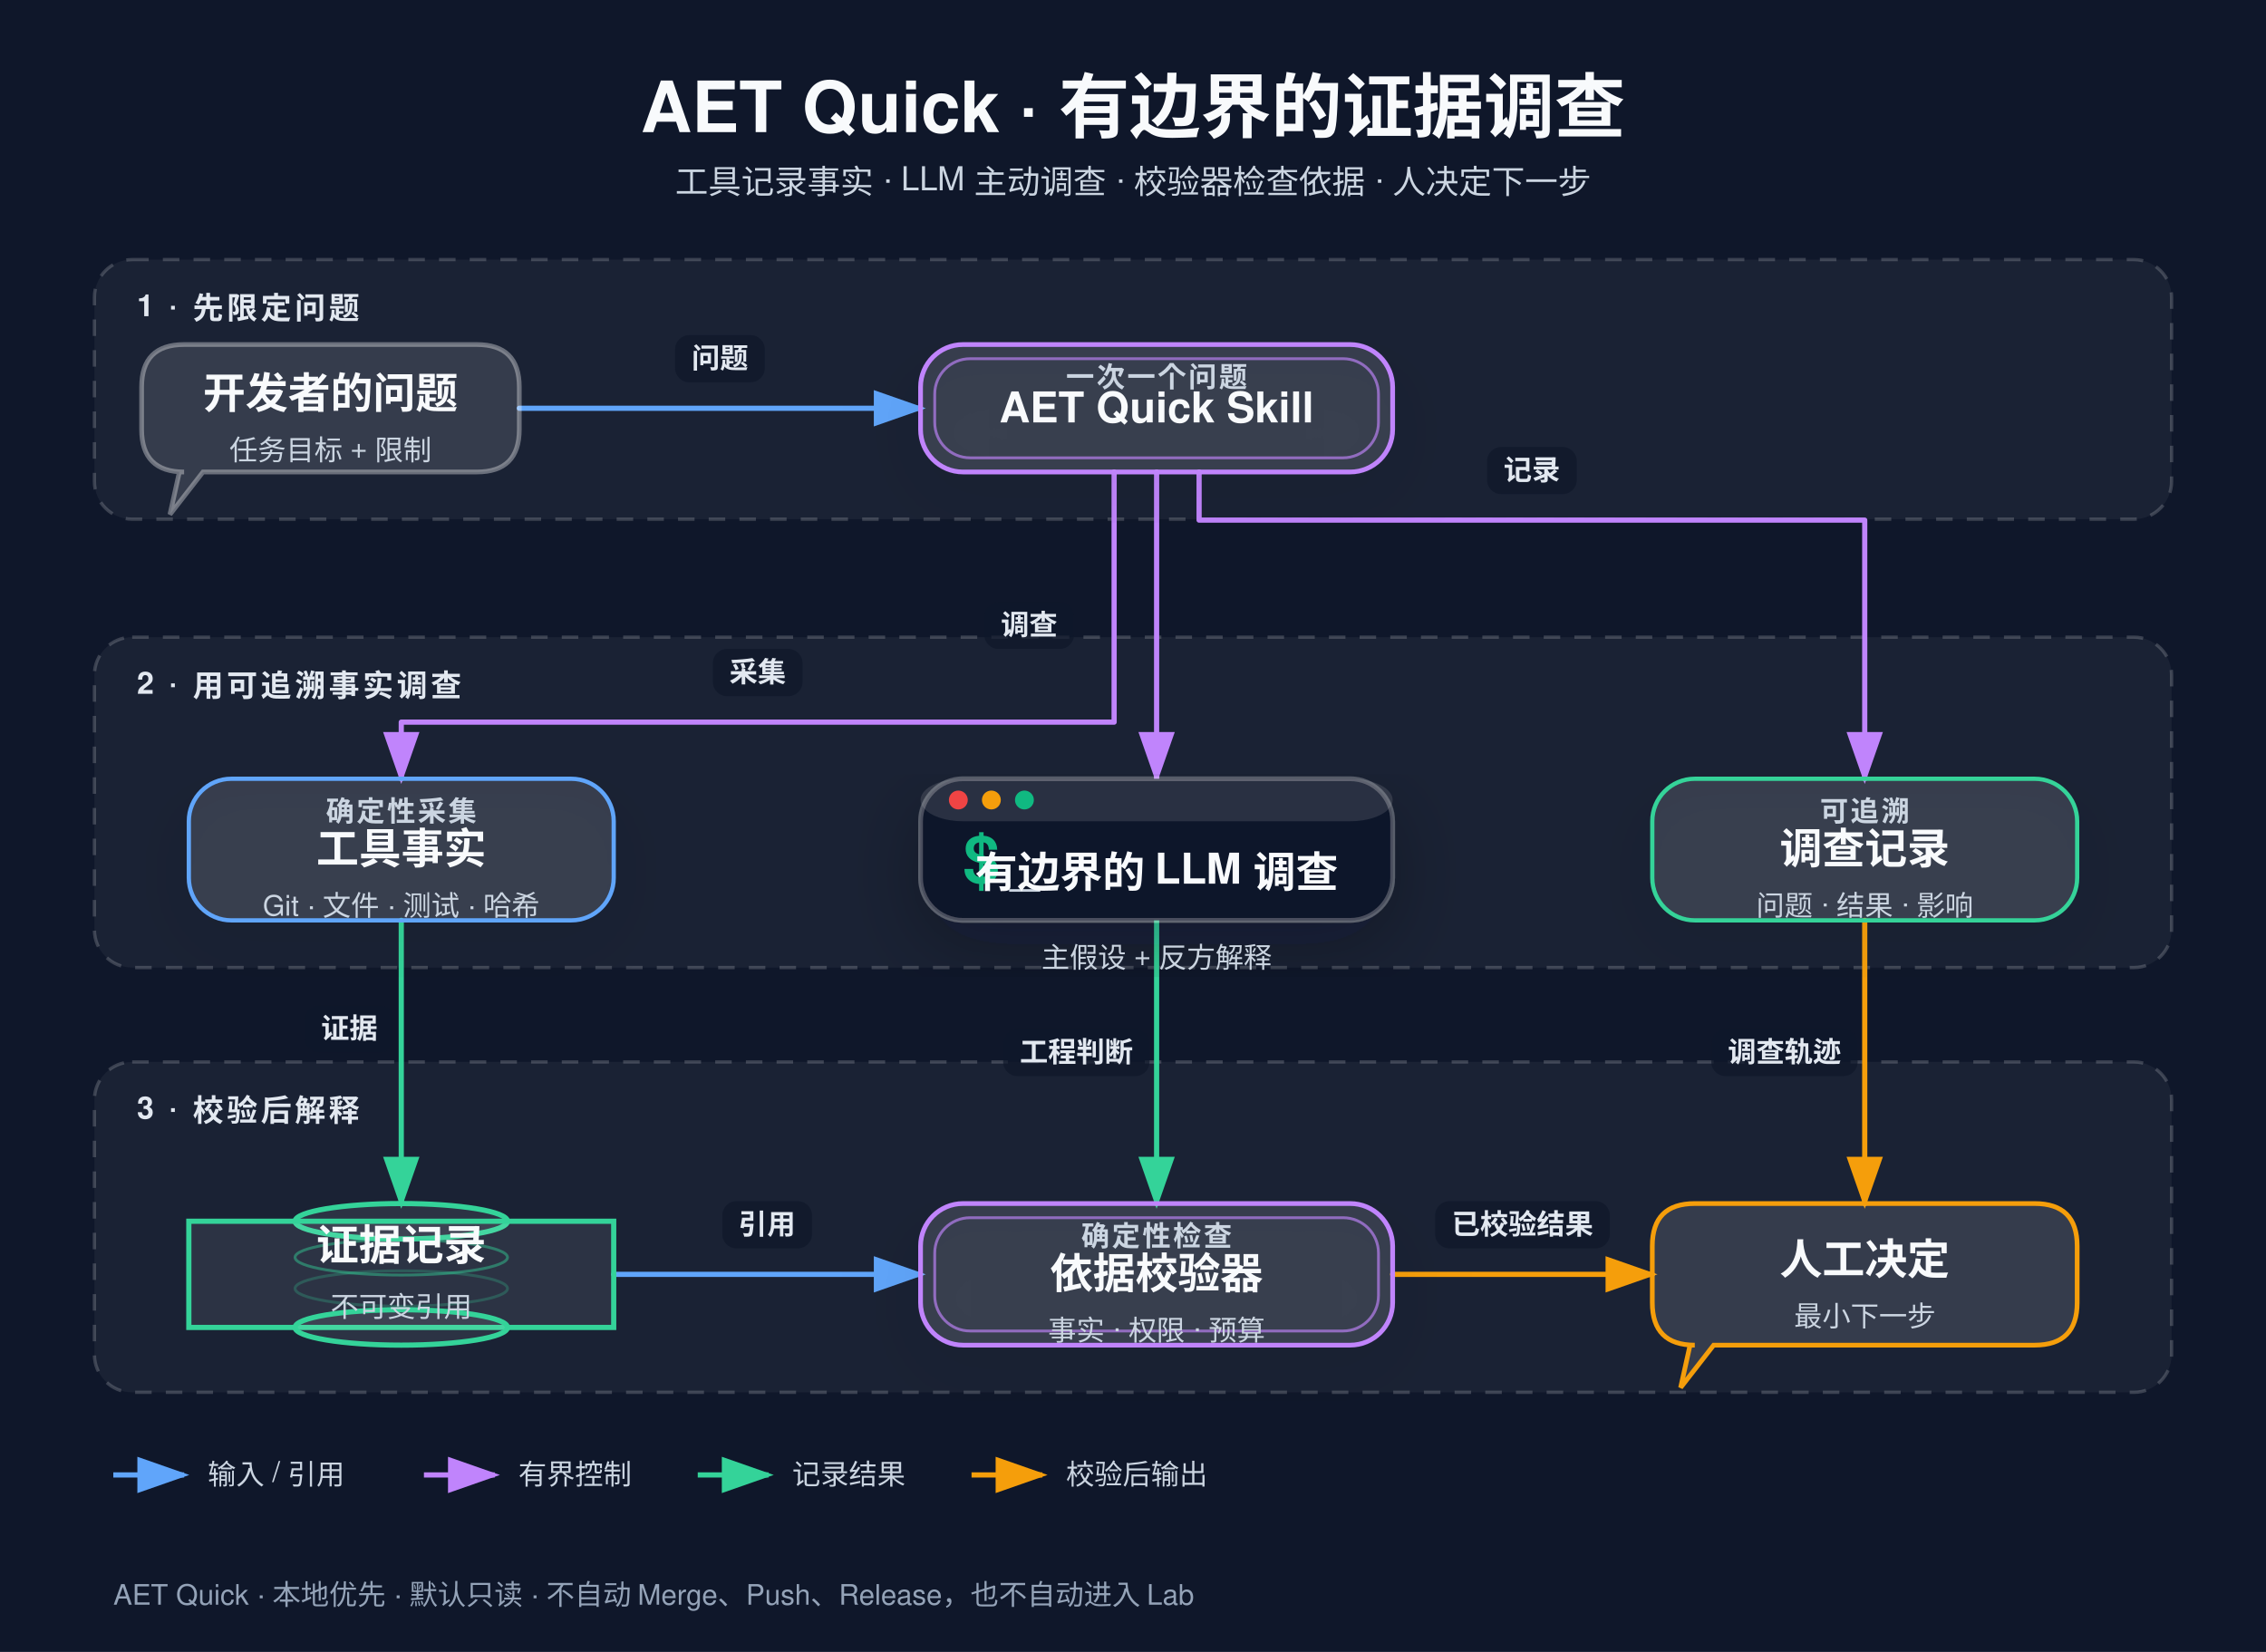
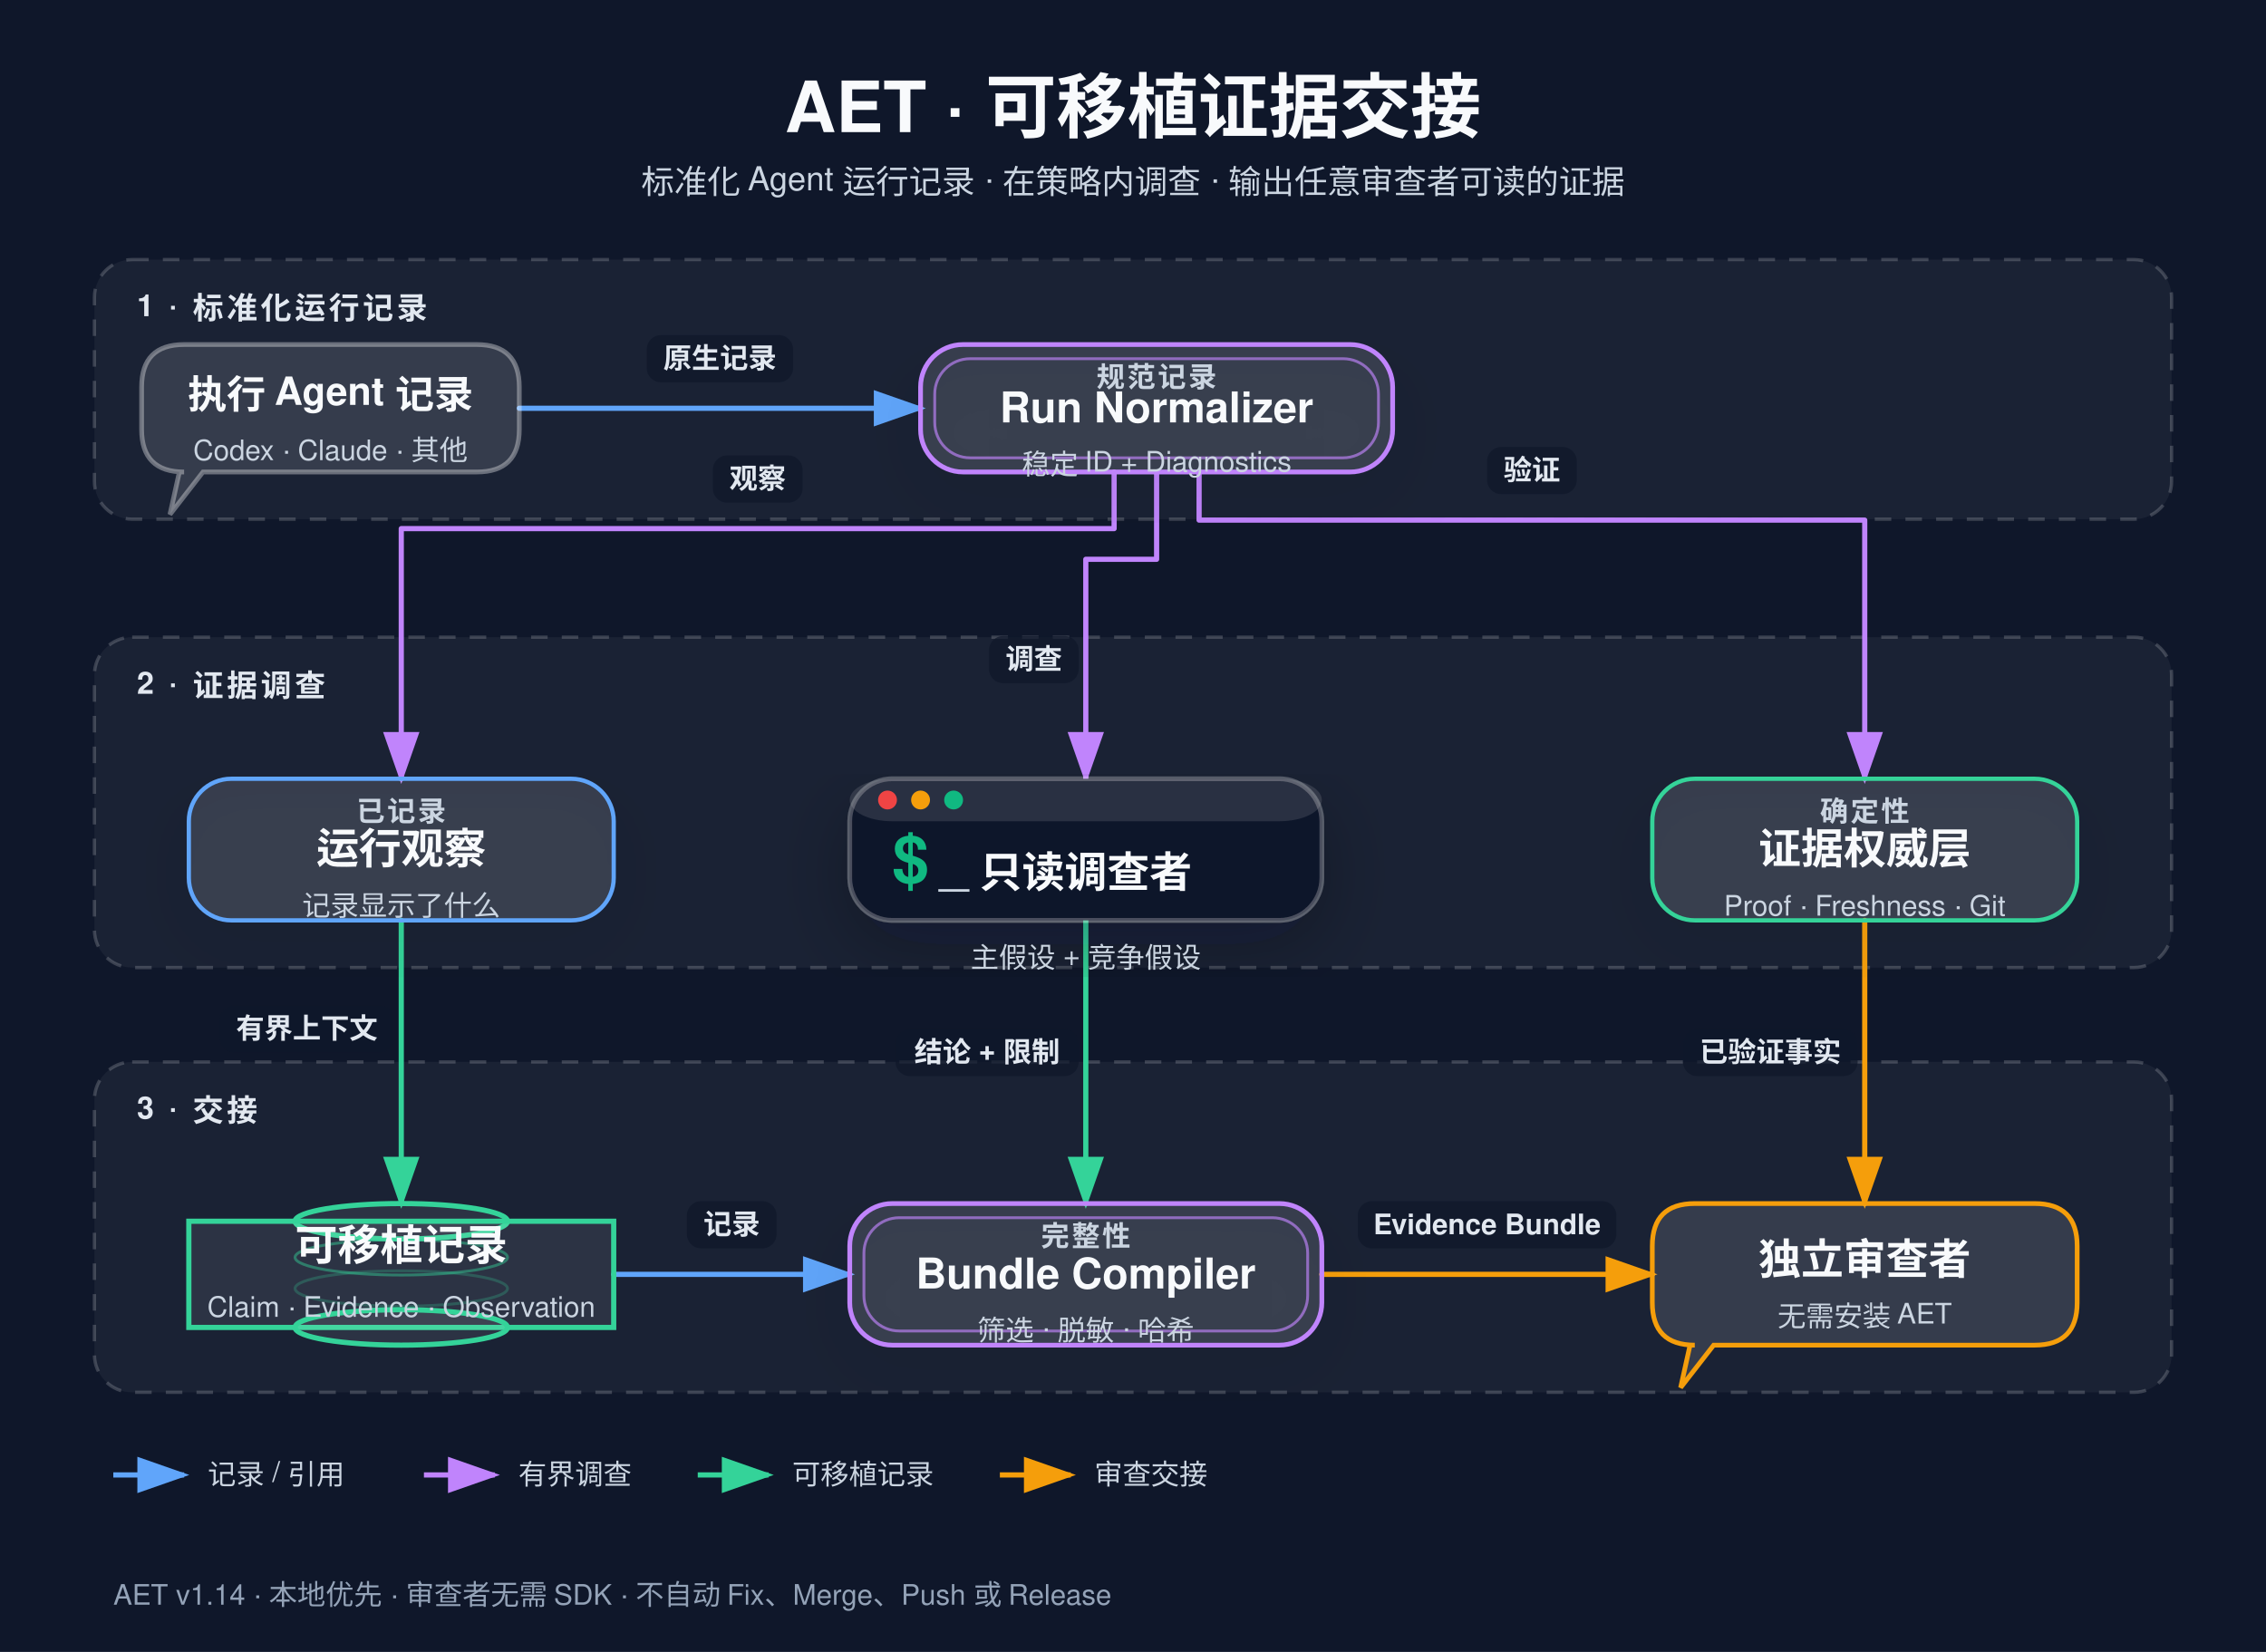
<svg xmlns="http://www.w3.org/2000/svg" viewBox="0 0 960 700" width="960" height="700" data-generator="fireworks-tech-graph" data-schema-version="1" data-text-metrics="heuristic-v1" data-style-id="5" data-visual-theme="Glassmorphism" data-diagram-type="agent" data-motion-scene="agent-orchestration" data-semantic-profile="generic" data-semantic-valid="true" data-quality-profile="showcase" data-max-bends-per-edge="2" data-max-total-bends="8" data-max-route-stretch="1.35" data-max-bridged-crossings="0" data-min-node-gap="40.0" data-min-container-gutter="20.0" data-min-label-clearance="4.0" data-min-segment-length="16.0">
  <defs>
    <marker id="arrowA" markerWidth="10" markerHeight="7" refX="9" refY="3.5" orient="auto">
      <polygon points="0 0, 10 3.5, 0 7" fill="#c084fc" />
    </marker>
    <marker id="arrowB" markerWidth="10" markerHeight="7" refX="9" refY="3.5" orient="auto">
      <polygon points="0 0, 10 3.5, 0 7" fill="#34d399" />
    </marker>
    <marker id="arrowC" markerWidth="10" markerHeight="7" refX="9" refY="3.5" orient="auto">
      <polygon points="0 0, 10 3.5, 0 7" fill="#60a5fa" />
    </marker>
    <marker id="arrowE" markerWidth="10" markerHeight="7" refX="9" refY="3.5" orient="auto">
      <polygon points="0 0, 10 3.5, 0 7" fill="#fb923c" />
    </marker>
    <marker id="arrowF" markerWidth="10" markerHeight="7" refX="9" refY="3.5" orient="auto">
      <polygon points="0 0, 10 3.5, 0 7" fill="#f472b6" />
    </marker>
    <marker id="arrowG" markerWidth="10" markerHeight="7" refX="9" refY="3.5" orient="auto">
      <polygon points="0 0, 10 3.5, 0 7" fill="#f59e0b" />
    </marker>
    <marker id="arrowH" markerWidth="10" markerHeight="7" refX="9" refY="3.5" orient="auto">
      <polygon points="0 0, 10 3.5, 0 7" fill="#cbd5e1" />
    </marker>
    <filter id="shadowSoft" x="-20%" y="-20%" width="140%" height="160%">
      <feDropShadow dx="0" dy="3" stdDeviation="6" flood-color="#0f172a" flood-opacity="0.12" />
    </filter>
    <filter id="shadowGlass" x="-20%" y="-20%" width="140%" height="160%">
      <feDropShadow dx="0" dy="10" stdDeviation="16" flood-color="#020617" flood-opacity="0.28" />
    </filter>
    <style>
    text { font-family: 'Helvetica Neue', Helvetica, Arial, 'PingFang SC', 'Microsoft YaHei', 'Microsoft JhengHei', 'SimHei', sans-serif; }
    .title { font-size: 30px; font-weight: 700; fill: #f8fafc; }
    .subtitle { font-size: 14px; font-weight: 500; fill: #cbd5e1; }
    .section { font-size: 13px; font-weight: 700; fill: #e2e8f0; letter-spacing: 1.4px; }
    .section-sub { font-size: 12px; font-weight: 500; fill: #94a3b8; }
    .node-title { font-weight: 700; fill: #f8fafc; }
    .node-sub { font-size: 12px; font-weight: 500; fill: #cbd5e1; }
    .node-type { font-size: 12px; font-weight: 700; fill: #cbd5e1; letter-spacing: 0.08em; }
    .arrow-label { font-size: 12px; font-weight: 600; fill: #e2e8f0; }
    .legend { font-size: 12px; font-weight: 500; fill: #cbd5e1; }
    .footnote { font-size: 12px; font-weight: 500; fill: #94a3b8; }
    .metric-label { font-size: 8.5px; font-weight: 700; fill: #94a3b8; text-transform: uppercase; }
    .metric-value { font-size: 9.5px; font-weight: 700; fill: #f8fafc; }
    </style>
  </defs>
  <rect data-graph-role="background" width="960.0" height="700.0" fill="#0f172a" />
-   <text x="480.0" y="56" text-anchor="middle" class="title">AET Quick · 有边界的证据调查</text>
-   <text x="480.0" y="82" text-anchor="middle" class="subtitle">工具记录事实 · LLM 主动调查 · 校验器检查依据 · 人决定下一步</text>
+   <text x="480.0" y="56" text-anchor="middle" class="title">AET · 可移植证据交接</text>
+   <text x="480.0" y="82" text-anchor="middle" class="subtitle">标准化 Agent 运行记录 · 在策略内调查 · 输出任意审查者可读的证据</text>
  <g id="question" data-graph-role="container" data-container-id="question" data-semantic-role="boundary" data-graph-bounds="40,110,920,220">
    <rect data-graph-role="container" x="40.0" y="110.0" width="880.0" height="110.0" rx="16.0" fill="rgba(255,255,255,0.05)" stroke="rgba(255,255,255,0.18)" stroke-width="1.4" stroke-dasharray="7 6" />
-     <text x="58.0" y="134.0" class="section">1 · 先限定问题</text>
-     <rect id="question-header" data-graph-role="reserved" data-reserved-kind="container-header" x="48" y="116" width="119.44" height="30" fill="none" stroke="none" />
+     <text x="58.0" y="134.0" class="section">1 · 标准化运行记录</text>
+     <rect id="question-header" data-graph-role="reserved" data-reserved-kind="container-header" x="48" y="116" width="145.44" height="30" fill="none" stroke="none" />
  </g>
  <g id="investigate" data-graph-role="container" data-container-id="investigate" data-semantic-role="boundary" data-graph-bounds="40,270,920,410">
    <rect data-graph-role="container" x="40.0" y="270.0" width="880.0" height="140.0" rx="16.0" fill="rgba(255,255,255,0.05)" stroke="rgba(255,255,255,0.18)" stroke-width="1.4" stroke-dasharray="7 6" />
-     <text x="58.0" y="294.0" class="section">2 · 用可追溯事实调查</text>
-     <rect id="investigate-header" data-graph-role="reserved" data-reserved-kind="container-header" x="48" y="276" width="158.44" height="30" fill="none" stroke="none" />
+     <text x="58.0" y="294.0" class="section">2 · 证据调查</text>
+     <rect id="investigate-header" data-graph-role="reserved" data-reserved-kind="container-header" x="48" y="276" width="106.44" height="30" fill="none" stroke="none" />
  </g>
  <g id="decide" data-graph-role="container" data-container-id="decide" data-semantic-role="boundary" data-graph-bounds="40,450,920,590">
    <rect data-graph-role="container" x="40.0" y="450.0" width="880.0" height="140.0" rx="16.0" fill="rgba(255,255,255,0.05)" stroke="rgba(255,255,255,0.18)" stroke-width="1.4" stroke-dasharray="7 6" />
-     <text x="58.0" y="474.0" class="section">3 · 校验后解释</text>
-     <rect id="decide-header" data-graph-role="reserved" data-reserved-kind="container-header" x="48" y="456" width="119.44" height="30" fill="none" stroke="none" />
+     <text x="58.0" y="474.0" class="section">3 · 交接</text>
+     <rect id="decide-header" data-graph-role="reserved" data-reserved-kind="container-header" x="48" y="456" width="80.44" height="30" fill="none" stroke="none" />
  </g>
  <path id="brief" data-graph-role="edge" data-edge-id="brief" data-source="request" data-target="coordinator" data-edge-kind="flow" data-topic-id="" data-flow="read" data-motion-role="ingress" data-motion-stage="1" data-motion-order="0" data-protocol="" data-via="" data-critical-path-id="" data-critical-hop="" data-critical-hops="" data-critical="false" data-bends="0" data-route-stretch="1.0" data-bridges="" d="M 220,173 L 390,173" fill="none" stroke="#60a5fa" stroke-width="2.2" stroke-linecap="round" stroke-linejoin="round" marker-end="url(#arrowC)" />
-   <path id="a-delegate-research" data-graph-role="edge" data-edge-id="a-delegate-research" data-source="coordinator" data-target="research" data-edge-kind="flow" data-topic-id="" data-flow="control" data-motion-role="delegate" data-motion-stage="2" data-motion-order="0" data-protocol="" data-via="" data-critical-path-id="" data-critical-hop="" data-critical-hops="" data-critical="false" data-bends="2" data-route-stretch="1.0" data-bridges="" d="M 472,200 L 472,306 L 170,306 L 170,330" fill="none" stroke="#c084fc" stroke-width="2.2" stroke-linecap="round" stroke-linejoin="round" marker-end="url(#arrowA)" />
-   <path id="b-delegate-coding" data-graph-role="edge" data-edge-id="b-delegate-coding" data-source="coordinator" data-target="coding" data-edge-kind="flow" data-topic-id="" data-flow="control" data-motion-role="delegate" data-motion-stage="2" data-motion-order="1" data-protocol="" data-via="" data-critical-path-id="" data-critical-hop="" data-critical-hops="" data-critical="false" data-bends="0" data-route-stretch="1.0" data-bridges="" d="M 490,200 L 490,330" fill="none" stroke="#c084fc" stroke-width="2.2" stroke-linecap="round" stroke-linejoin="round" marker-end="url(#arrowA)" />
+   <path id="a-delegate-research" data-graph-role="edge" data-edge-id="a-delegate-research" data-source="coordinator" data-target="research" data-edge-kind="flow" data-topic-id="" data-flow="control" data-motion-role="delegate" data-motion-stage="2" data-motion-order="0" data-protocol="" data-via="" data-critical-path-id="" data-critical-hop="" data-critical-hops="" data-critical="false" data-bends="2" data-route-stretch="1.0" data-bridges="" d="M 472,200 L 472,224 L 170,224 L 170,330" fill="none" stroke="#c084fc" stroke-width="2.2" stroke-linecap="round" stroke-linejoin="round" marker-end="url(#arrowA)" />
+   <path id="b-delegate-coding" data-graph-role="edge" data-edge-id="b-delegate-coding" data-source="coordinator" data-target="coding" data-edge-kind="flow" data-topic-id="" data-flow="control" data-motion-role="delegate" data-motion-stage="2" data-motion-order="1" data-protocol="" data-via="" data-critical-path-id="" data-critical-hop="" data-critical-hops="" data-critical="false" data-bends="2" data-route-stretch="1.0" data-bridges="" d="M 490,200 L 490,237 L 460,237 L 460,330" fill="none" stroke="#c084fc" stroke-width="2.2" stroke-linecap="round" stroke-linejoin="round" marker-end="url(#arrowA)" />
  <path id="c-delegate-review" data-graph-role="edge" data-edge-id="c-delegate-review" data-source="coordinator" data-target="review" data-edge-kind="flow" data-topic-id="" data-flow="control" data-motion-role="delegate" data-motion-stage="2" data-motion-order="2" data-protocol="" data-via="" data-critical-path-id="" data-critical-hop="" data-critical-hops="" data-critical="false" data-bends="2" data-route-stretch="1.0" data-bridges="" d="M 508,200 L 508,220.4 L 790,220.4 L 790,330" fill="none" stroke="#c084fc" stroke-width="2.2" stroke-linecap="round" stroke-linejoin="round" marker-end="url(#arrowA)" />
  <path id="research-write" data-graph-role="edge" data-edge-id="research-write" data-source="research" data-target="memory" data-edge-kind="flow" data-topic-id="" data-flow="write" data-motion-role="evidence" data-motion-stage="3" data-motion-order="0" data-protocol="" data-via="" data-critical-path-id="" data-critical-hop="" data-critical-hops="" data-critical="false" data-bends="0" data-route-stretch="1.0" data-bridges="" d="M 170,390 L 170,510" fill="none" stroke="#34d399" stroke-width="2.2" stroke-linecap="round" stroke-linejoin="round" marker-end="url(#arrowB)" />
-   <path id="memory-merge" data-graph-role="edge" data-edge-id="memory-merge" data-source="memory" data-target="synthesis" data-edge-kind="flow" data-topic-id="" data-flow="read" data-motion-role="context" data-motion-stage="4" data-motion-order="0" data-protocol="" data-via="" data-critical-path-id="" data-critical-hop="" data-critical-hops="" data-critical="false" data-bends="0" data-route-stretch="1.0" data-bridges="" d="M 260,540 L 390,540" fill="none" stroke="#60a5fa" stroke-width="2.2" stroke-linecap="round" stroke-linejoin="round" marker-end="url(#arrowC)" />
-   <path id="coding-merge" data-graph-role="edge" data-edge-id="coding-merge" data-source="coding" data-target="synthesis" data-edge-kind="flow" data-topic-id="" data-flow="write" data-motion-role="artifact" data-motion-stage="3" data-motion-order="1" data-protocol="" data-via="" data-critical-path-id="" data-critical-hop="" data-critical-hops="" data-critical="false" data-bends="0" data-route-stretch="1.0" data-bridges="" d="M 490,390 L 490,510" fill="none" stroke="#34d399" stroke-width="2.2" stroke-linecap="round" stroke-linejoin="round" marker-end="url(#arrowB)" />
+   <path id="memory-merge" data-graph-role="edge" data-edge-id="memory-merge" data-source="memory" data-target="synthesis" data-edge-kind="flow" data-topic-id="" data-flow="read" data-motion-role="context" data-motion-stage="4" data-motion-order="0" data-protocol="" data-via="" data-critical-path-id="" data-critical-hop="" data-critical-hops="" data-critical="false" data-bends="0" data-route-stretch="1.0" data-bridges="" d="M 260,540 L 360,540" fill="none" stroke="#60a5fa" stroke-width="2.2" stroke-linecap="round" stroke-linejoin="round" marker-end="url(#arrowC)" />
+   <path id="coding-merge" data-graph-role="edge" data-edge-id="coding-merge" data-source="coding" data-target="synthesis" data-edge-kind="flow" data-topic-id="" data-flow="write" data-motion-role="artifact" data-motion-stage="3" data-motion-order="1" data-protocol="" data-via="" data-critical-path-id="" data-critical-hop="" data-critical-hops="" data-critical="false" data-bends="0" data-route-stretch="1.0" data-bridges="" d="M 460,390 L 460,510" fill="none" stroke="#34d399" stroke-width="2.2" stroke-linecap="round" stroke-linejoin="round" marker-end="url(#arrowB)" />
  <path id="review-output" data-graph-role="edge" data-edge-id="review-output" data-source="review" data-target="response" data-edge-kind="flow" data-topic-id="" data-flow="feedback" data-motion-role="approval" data-motion-stage="5" data-motion-order="1" data-protocol="" data-via="" data-critical-path-id="" data-critical-hop="" data-critical-hops="" data-critical="false" data-bends="0" data-route-stretch="1.0" data-bridges="" d="M 790,390 L 790,510" fill="none" stroke="#f59e0b" stroke-width="2.2" stroke-linecap="round" stroke-linejoin="round" marker-end="url(#arrowG)" />
-   <path id="deliver" data-graph-role="edge" data-edge-id="deliver" data-source="synthesis" data-target="response" data-edge-kind="flow" data-topic-id="" data-flow="feedback" data-motion-role="deliver" data-motion-stage="5" data-motion-order="0" data-protocol="" data-via="" data-critical-path-id="" data-critical-hop="" data-critical-hops="" data-critical="false" data-bends="0" data-route-stretch="1.0" data-bridges="" d="M 590,540 L 700,540" fill="none" stroke="#f59e0b" stroke-width="2.2" stroke-linecap="round" stroke-linejoin="round" marker-end="url(#arrowG)" />
+   <path id="deliver" data-graph-role="edge" data-edge-id="deliver" data-source="synthesis" data-target="response" data-edge-kind="flow" data-topic-id="" data-flow="feedback" data-motion-role="deliver" data-motion-stage="5" data-motion-order="0" data-protocol="" data-via="" data-critical-path-id="" data-critical-hop="" data-critical-hops="" data-critical="false" data-bends="0" data-route-stretch="1.0" data-bridges="" d="M 560,540 L 700,540" fill="none" stroke="#f59e0b" stroke-width="2.2" stroke-linecap="round" stroke-linejoin="round" marker-end="url(#arrowG)" />
  <g id="node-request" data-graph-role="node" data-node-id="request" data-semantic-role="speech" data-motion-role="" data-motion-stage="" data-motion-order="" data-parent="" data-deployment-id="" data-topic-id="" data-span-id="" data-station-order="" data-status="" data-start-ms="" data-duration-ms="" data-parent-span="" data-graph-bounds="60,146,220,200">
    <path d="M 78.0 146.0 L 202.0 146.0 Q 220.0 146.0 220.0 164.0 L 220.0 182.0 Q 220.0 200.0 202.0 200.0 L 86.0 200.0 L 72.0 218.0 L 76.0 200.0 L 78.0 200.0 Q 60.0 200.0 60.0 182.0 L 60.0 164.0 Q 60.0 146.0 78.0 146.0 Z" fill="rgba(255,255,255,0.12)" stroke="rgba(255,255,255,0.35)" stroke-width="2.0" />
-     <text x="140.0" y="173.0" text-anchor="middle" class="node-title" font-size="18.0">开发者的问题</text>
-     <text x="140.0" y="195.0" text-anchor="middle" class="node-sub">任务目标 + 限制</text>
+     <text x="140.0" y="173.0" text-anchor="middle" class="node-title" font-size="16.52">执行 Agent 记录</text>
+     <text x="140.0" y="195.0" text-anchor="middle" class="node-sub">Codex · Claude · 其他</text>
  </g>
  <g id="node-coordinator" data-graph-role="node" data-node-id="coordinator" data-semantic-role="double_rect" data-motion-role="" data-motion-stage="" data-motion-order="" data-parent="" data-deployment-id="" data-topic-id="" data-span-id="" data-station-order="" data-status="" data-start-ms="" data-duration-ms="" data-parent-span="" data-graph-bounds="390,146,590,200">
    <rect x="390.0" y="146.0" width="200.0" height="54.0" rx="18.0" fill="rgba(255,255,255,0.12)" stroke="#c084fc" stroke-width="2.0" filter="url(#shadowGlass)" />
    <rect x="396.0" y="152.0" width="188.0" height="42.0" rx="15.0" fill="none" stroke="#c084fc" stroke-width="1.2" opacity="0.65" />
-     <text x="490.0" y="164.0" text-anchor="middle" class="node-type">一次一个问题</text>
-     <text x="490.0" y="179.0" text-anchor="middle" class="node-title" font-size="18.0">AET Quick Skill</text>
+     <text x="490.0" y="164.0" text-anchor="middle" class="node-type">规范记录</text>
+     <text x="490.0" y="179.0" text-anchor="middle" class="node-title" font-size="18.0">Run Normalizer</text>
+     <text x="490.0" y="201.0" text-anchor="middle" class="node-sub">稳定 ID + Diagnostics</text>
  </g>
  <g id="node-research" data-graph-role="node" data-node-id="research" data-semantic-role="rect" data-motion-role="" data-motion-stage="" data-motion-order="" data-parent="" data-deployment-id="" data-topic-id="" data-span-id="" data-station-order="" data-status="" data-start-ms="" data-duration-ms="" data-parent-span="" data-graph-bounds="80,330,260,390">
    <rect x="80.0" y="330.0" width="180.0" height="60.0" rx="18.0" fill="rgba(255,255,255,0.12)" stroke="#60a5fa" stroke-width="1.8" filter="url(#shadowGlass)" />
-     <text x="170.0" y="348.0" text-anchor="middle" class="node-type">确定性采集</text>
-     <text x="170.0" y="366.0" text-anchor="middle" class="node-title" font-size="18.0">工具事实</text>
-     <text x="170.0" y="388.0" text-anchor="middle" class="node-sub">Git · 文件 · 测试 · 哈希</text>
+     <text x="170.0" y="348.0" text-anchor="middle" class="node-type">已记录</text>
+     <text x="170.0" y="366.0" text-anchor="middle" class="node-title" font-size="18.0">运行观察</text>
+     <text x="170.0" y="388.0" text-anchor="middle" class="node-sub">记录显示了什么</text>
  </g>
-   <g id="node-coding" data-graph-role="node" data-node-id="coding" data-semantic-role="terminal" data-motion-role="" data-motion-stage="" data-motion-order="" data-parent="" data-deployment-id="" data-topic-id="" data-span-id="" data-station-order="" data-status="" data-start-ms="" data-duration-ms="" data-parent-span="" data-graph-bounds="390,330,590,390">
-     <rect x="390.0" y="330.0" width="200.0" height="60.0" rx="18.0" fill="#0f172a" stroke="rgba(255,255,255,0.24)" stroke-width="2.0" filter="url(#shadowGlass)" />
-     <rect x="390.0" y="330.0" width="200.0" height="18" rx="18.0" fill="rgba(255,255,255,0.12)" opacity="0.95" />
-     <circle cx="406.0" cy="339.0" r="4" fill="#ef4444" />
-     <circle cx="420.0" cy="339.0" r="4" fill="#f59e0b" />
-     <circle cx="434.0" cy="339.0" r="4" fill="#10b981" />
-     <text x="408.0" y="374.0" font-size="28" font-weight="700" fill="#10b981">$</text>
-     <text x="428.0" y="374.0" font-size="22" font-weight="500" fill="#cbd5e1">_</text>
-     <text x="490.0" y="376.0" text-anchor="middle" class="node-title" font-size="18.0">有边界的 LLM 调查</text>
-     <text x="490.0" y="410.0" text-anchor="middle" class="node-sub">主假设 + 反方解释</text>
+   <g id="node-coding" data-graph-role="node" data-node-id="coding" data-semantic-role="terminal" data-motion-role="" data-motion-stage="" data-motion-order="" data-parent="" data-deployment-id="" data-topic-id="" data-span-id="" data-station-order="" data-status="" data-start-ms="" data-duration-ms="" data-parent-span="" data-graph-bounds="360,330,560,390">
+     <rect x="360.0" y="330.0" width="200.0" height="60.0" rx="18.0" fill="#0f172a" stroke="rgba(255,255,255,0.24)" stroke-width="2.0" filter="url(#shadowGlass)" />
+     <rect x="360.0" y="330.0" width="200.0" height="18" rx="18.0" fill="rgba(255,255,255,0.12)" opacity="0.95" />
+     <circle cx="376.0" cy="339.0" r="4" fill="#ef4444" />
+     <circle cx="390.0" cy="339.0" r="4" fill="#f59e0b" />
+     <circle cx="404.0" cy="339.0" r="4" fill="#10b981" />
+     <text x="378.0" y="374.0" font-size="28" font-weight="700" fill="#10b981">$</text>
+     <text x="398.0" y="374.0" font-size="22" font-weight="500" fill="#cbd5e1">_</text>
+     <text x="460.0" y="376.0" text-anchor="middle" class="node-title" font-size="18.0">只读调查者</text>
+     <text x="460.0" y="410.0" text-anchor="middle" class="node-sub">主假设 + 竞争假设</text>
  </g>
  <g id="node-review" data-graph-role="node" data-node-id="review" data-semantic-role="rect" data-motion-role="" data-motion-stage="" data-motion-order="" data-parent="" data-deployment-id="" data-topic-id="" data-span-id="" data-station-order="" data-status="" data-start-ms="" data-duration-ms="" data-parent-span="" data-graph-bounds="700,330,880,390">
    <rect x="700.0" y="330.0" width="180.0" height="60.0" rx="18.0" fill="rgba(255,255,255,0.12)" stroke="#34d399" stroke-width="1.8" filter="url(#shadowGlass)" />
-     <text x="790.0" y="348.0" text-anchor="middle" class="node-type">可追溯</text>
-     <text x="790.0" y="366.0" text-anchor="middle" class="node-title" font-size="18.0">调查记录</text>
-     <text x="790.0" y="388.0" text-anchor="middle" class="node-sub">问题 · 结果 · 影响</text>
+     <text x="790.0" y="348.0" text-anchor="middle" class="node-type">确定性</text>
+     <text x="790.0" y="366.0" text-anchor="middle" class="node-title" font-size="18.0">证据权威层</text>
+     <text x="790.0" y="388.0" text-anchor="middle" class="node-sub">Proof · Freshness · Git</text>
  </g>
  <g id="node-memory" data-graph-role="node" data-node-id="memory" data-semantic-role="cylinder" data-motion-role="" data-motion-stage="" data-motion-order="" data-parent="" data-deployment-id="" data-topic-id="" data-span-id="" data-station-order="" data-status="" data-start-ms="" data-duration-ms="" data-parent-span="" data-graph-bounds="80,510,260,570">
    <ellipse cx="170.0" cy="517.5" rx="45.0" ry="7.5" fill="rgba(255,255,255,0.08)" stroke="#34d399" stroke-width="2.2" />
    <rect x="80.0" y="517.5" width="180.0" height="45.0" fill="rgba(255,255,255,0.08)" stroke="#34d399" stroke-width="2.2" />
    <ellipse cx="170.0" cy="562.5" rx="45.0" ry="7.5" fill="rgba(255,255,255,0.08)" stroke="#34d399" stroke-width="2.2" />
    <ellipse cx="170.0" cy="532.8" rx="45.0" ry="7.5" fill="none" stroke="#34d399" stroke-opacity="0.45" stroke-width="1.2" />
    <ellipse cx="170.0" cy="546.0" rx="45.0" ry="7.5" fill="none" stroke="#34d399" stroke-opacity="0.25" stroke-width="1.2" />
-     <text x="170.0" y="534.0" text-anchor="middle" class="node-title" font-size="18.0">证据记录</text>
-     <text x="170.0" y="558.0" text-anchor="middle" class="node-sub">不可变引用</text>
+     <text x="170.0" y="534.0" text-anchor="middle" class="node-title" font-size="18.0">可移植记录</text>
+     <text x="170.0" y="558.0" text-anchor="middle" class="node-sub">Claim · Evidence · Observation</text>
  </g>
-   <g id="node-synthesis" data-graph-role="node" data-node-id="synthesis" data-semantic-role="double_rect" data-motion-role="" data-motion-stage="" data-motion-order="" data-parent="" data-deployment-id="" data-topic-id="" data-span-id="" data-station-order="" data-status="" data-start-ms="" data-duration-ms="" data-parent-span="" data-graph-bounds="390,510,590,570">
-     <rect x="390.0" y="510.0" width="200.0" height="60.0" rx="18.0" fill="rgba(255,255,255,0.12)" stroke="#c084fc" stroke-width="2.0" filter="url(#shadowGlass)" />
-     <rect x="396.0" y="516.0" width="188.0" height="48.0" rx="15.0" fill="none" stroke="#c084fc" stroke-width="1.2" opacity="0.65" />
-     <text x="490.0" y="528.0" text-anchor="middle" class="node-type">确定性检查</text>
-     <text x="490.0" y="546.0" text-anchor="middle" class="node-title" font-size="18.0">依据校验器</text>
-     <text x="490.0" y="568.0" text-anchor="middle" class="node-sub">事实 · 权限 · 预算</text>
+   <g id="node-synthesis" data-graph-role="node" data-node-id="synthesis" data-semantic-role="double_rect" data-motion-role="" data-motion-stage="" data-motion-order="" data-parent="" data-deployment-id="" data-topic-id="" data-span-id="" data-station-order="" data-status="" data-start-ms="" data-duration-ms="" data-parent-span="" data-graph-bounds="360,510,560,570">
+     <rect x="360.0" y="510.0" width="200.0" height="60.0" rx="18.0" fill="rgba(255,255,255,0.12)" stroke="#c084fc" stroke-width="2.0" filter="url(#shadowGlass)" />
+     <rect x="366.0" y="516.0" width="188.0" height="48.0" rx="15.0" fill="none" stroke="#c084fc" stroke-width="1.2" opacity="0.65" />
+     <text x="460.0" y="528.0" text-anchor="middle" class="node-type">完整性</text>
+     <text x="460.0" y="546.0" text-anchor="middle" class="node-title" font-size="18.0">Bundle Compiler</text>
+     <text x="460.0" y="568.0" text-anchor="middle" class="node-sub">筛选 · 脱敏 · 哈希</text>
  </g>
  <g id="node-response" data-graph-role="node" data-node-id="response" data-semantic-role="speech" data-motion-role="" data-motion-stage="" data-motion-order="" data-parent="" data-deployment-id="" data-topic-id="" data-span-id="" data-station-order="" data-status="" data-start-ms="" data-duration-ms="" data-parent-span="" data-graph-bounds="700,510,880,570">
    <path d="M 718.0 510.0 L 862.0 510.0 Q 880.0 510.0 880.0 528.0 L 880.0 552.0 Q 880.0 570.0 862.0 570.0 L 726.0 570.0 L 712.0 588.0 L 716.0 570.0 L 718.0 570.0 Q 700.0 570.0 700.0 552.0 L 700.0 528.0 Q 700.0 510.0 718.0 510.0 Z" fill="rgba(255,255,255,0.12)" stroke="#f59e0b" stroke-width="2.0" />
-     <text x="790.0" y="540.0" text-anchor="middle" class="node-title" font-size="18.0">人工决定</text>
-     <text x="790.0" y="562.0" text-anchor="middle" class="node-sub">最小下一步</text>
+     <text x="790.0" y="540.0" text-anchor="middle" class="node-title" font-size="18.0">独立审查者</text>
+     <text x="790.0" y="562.0" text-anchor="middle" class="node-sub">无需安装 AET</text>
  </g>
-   <g id="brief-label" data-graph-role="label" data-owner="brief" data-graph-bounds="286,142,324,162">
-     <rect x="286.0" y="142.0" width="38.0" height="20" rx="6" fill="rgba(15,23,42,0.7)" opacity="1" />
-     <text x="305.0" y="156.0" text-anchor="middle" class="arrow-label">问题</text>
+   <g id="brief-label" data-graph-role="label" data-owner="brief" data-graph-bounds="274,142,336,162">
+     <rect x="274.0" y="142.0" width="62.0" height="20" rx="6" fill="rgba(15,23,42,0.7)" opacity="1" />
+     <text x="305.0" y="156.0" text-anchor="middle" class="arrow-label">原生记录</text>
  </g>
-   <g id="a-delegate-research-label" data-graph-role="label" data-owner="a-delegate-research" data-graph-bounds="302,275,340,295">
-     <rect x="302.0" y="275.0" width="38.0" height="20" rx="6" fill="rgba(15,23,42,0.7)" opacity="1" />
-     <text x="321.0" y="289.0" text-anchor="middle" class="arrow-label">采集</text>
+   <g id="a-delegate-research-label" data-graph-role="label" data-owner="a-delegate-research" data-graph-bounds="302,193,340,213">
+     <rect x="302.0" y="193.0" width="38.0" height="20" rx="6" fill="rgba(15,23,42,0.7)" opacity="1" />
+     <text x="321.0" y="207.0" text-anchor="middle" class="arrow-label">观察</text>
  </g>
-   <g id="b-delegate-coding-label" data-graph-role="label" data-owner="b-delegate-coding" data-graph-bounds="417,255,455,275">
-     <rect x="417.0" y="255.0" width="38.0" height="20" rx="6" fill="rgba(15,23,42,0.7)" opacity="1" />
-     <text x="436.0" y="269.0" text-anchor="middle" class="arrow-label">调查</text>
+   <g id="b-delegate-coding-label" data-graph-role="label" data-owner="b-delegate-coding" data-graph-bounds="419,269.5,457,289.5">
+     <rect x="419.0" y="269.5" width="38.0" height="20" rx="6" fill="rgba(15,23,42,0.7)" opacity="1" />
+     <text x="438.0" y="283.5" text-anchor="middle" class="arrow-label">调查</text>
  </g>
  <g id="c-delegate-review-label" data-graph-role="label" data-owner="c-delegate-review" data-graph-bounds="630,189.4,668,209.4">
    <rect x="630.0" y="189.4" width="38.0" height="20" rx="6" fill="rgba(15,23,42,0.7)" opacity="1" />
-     <text x="649.0" y="203.4" text-anchor="middle" class="arrow-label">记录</text>
+     <text x="649.0" y="203.4" text-anchor="middle" class="arrow-label">验证</text>
  </g>
-   <g id="research-write-label" data-graph-role="label" data-owner="research-write" data-graph-bounds="129,426,167,446">
-     <rect x="129.0" y="426.0" width="38.0" height="20" rx="6" fill="rgba(15,23,42,0.7)" opacity="1" />
-     <text x="148.0" y="440.0" text-anchor="middle" class="arrow-label">证据</text>
+   <g id="research-write-label" data-graph-role="label" data-owner="research-write" data-graph-bounds="93,426,167,446">
+     <rect x="93.0" y="426.0" width="74.0" height="20" rx="6" fill="rgba(15,23,42,0.7)" opacity="1" />
+     <text x="130.0" y="440.0" text-anchor="middle" class="arrow-label">有界上下文</text>
  </g>
-   <g id="memory-merge-label" data-graph-role="label" data-owner="memory-merge" data-graph-bounds="306,509,344,529">
-     <rect x="306.0" y="509.0" width="38.0" height="20" rx="6" fill="rgba(15,23,42,0.7)" opacity="1" />
-     <text x="325.0" y="523.0" text-anchor="middle" class="arrow-label">引用</text>
+   <g id="memory-merge-label" data-graph-role="label" data-owner="memory-merge" data-graph-bounds="291,509,329,529">
+     <rect x="291.0" y="509.0" width="38.0" height="20" rx="6" fill="rgba(15,23,42,0.7)" opacity="1" />
+     <text x="310.0" y="523.0" text-anchor="middle" class="arrow-label">记录</text>
  </g>
-   <g id="coding-merge-label" data-graph-role="label" data-owner="coding-merge" data-graph-bounds="425,436,487,456">
-     <rect x="425.0" y="436.0" width="62.0" height="20" rx="6" fill="rgba(15,23,42,0.7)" opacity="1" />
-     <text x="456.0" y="450.0" text-anchor="middle" class="arrow-label">工程判断</text>
+   <g id="coding-merge-label" data-graph-role="label" data-owner="coding-merge" data-graph-bounds="379.4,436,457,456">
+     <rect x="379.4" y="436.0" width="77.6" height="20" rx="6" fill="rgba(15,23,42,0.7)" opacity="1" />
+     <text x="418.2" y="450.0" text-anchor="middle" class="arrow-label">结论 + 限制</text>
  </g>
-   <g id="review-output-label" data-graph-role="label" data-owner="review-output" data-graph-bounds="725,436,787,456">
-     <rect x="725.0" y="436.0" width="62.0" height="20" rx="6" fill="rgba(15,23,42,0.7)" opacity="1" />
-     <text x="756.0" y="450.0" text-anchor="middle" class="arrow-label">调查轨迹</text>
+   <g id="review-output-label" data-graph-role="label" data-owner="review-output" data-graph-bounds="713,436,787,456">
+     <rect x="713.0" y="436.0" width="74.0" height="20" rx="6" fill="rgba(15,23,42,0.7)" opacity="1" />
+     <text x="750.0" y="450.0" text-anchor="middle" class="arrow-label">已验证事实</text>
  </g>
-   <g id="deliver-label" data-graph-role="label" data-owner="deliver" data-graph-bounds="608,509,682,529">
-     <rect x="608.0" y="509.0" width="74.0" height="20" rx="6" fill="rgba(15,23,42,0.7)" opacity="1" />
-     <text x="645.0" y="523.0" text-anchor="middle" class="arrow-label">已校验结果</text>
+   <g id="deliver-label" data-graph-role="label" data-owner="deliver" data-graph-bounds="575.24,509,684.76,529">
+     <rect x="575.24" y="509.0" width="109.52" height="20" rx="6" fill="rgba(15,23,42,0.7)" opacity="1" />
+     <text x="630.0" y="523.0" text-anchor="middle" class="arrow-label">Evidence Bundle</text>
  </g>
  <g id="legend" data-graph-role="legend">
    <rect id="legend-zone" data-graph-role="reserved" data-reserved-kind="legend" x="38" y="611" width="493.6" height="46" rx="10" fill="none" stroke="none" />
    <line data-graph-role="decoration" x1="48.0" y1="625.0" x2="78.0" y2="625.0" stroke="#60a5fa" stroke-width="2.2" marker-end="url(#arrowC)" />
-     <text data-graph-role="decoration" x="88.0" y="629.0" class="legend">输入 / 引用</text>
+     <text data-graph-role="decoration" x="88.0" y="629.0" class="legend">记录 / 引用</text>
    <line data-graph-role="decoration" x1="179.6" y1="625.0" x2="209.6" y2="625.0" stroke="#c084fc" stroke-width="2.2" marker-end="url(#arrowA)" />
-     <text data-graph-role="decoration" x="219.6" y="629.0" class="legend">有界控制</text>
+     <text data-graph-role="decoration" x="219.6" y="629.0" class="legend">有界调查</text>
    <line data-graph-role="decoration" x1="295.6" y1="625.0" x2="325.6" y2="625.0" stroke="#34d399" stroke-width="2.2" marker-end="url(#arrowB)" />
-     <text data-graph-role="decoration" x="335.6" y="629.0" class="legend">记录结果</text>
-     <line data-graph-role="decoration" x1="411.6" y1="625.0" x2="441.6" y2="625.0" stroke="#f59e0b" stroke-width="2.2" marker-end="url(#arrowG)" />
-     <text data-graph-role="decoration" x="451.6" y="629.0" class="legend">校验后输出</text>
+     <text data-graph-role="decoration" x="335.6" y="629.0" class="legend">可移植记录</text>
+     <line data-graph-role="decoration" x1="423.6" y1="625.0" x2="453.6" y2="625.0" stroke="#f59e0b" stroke-width="2.2" marker-end="url(#arrowG)" />
+     <text data-graph-role="decoration" x="463.6" y="629.0" class="legend">审查交接</text>
  </g>
  <g id="footer" data-graph-role="reserved" data-graph-bounds="48,668,461,684">
-     <text x="48.0" y="680.0" class="footnote">AET Quick · 本地优先 · 默认只读 · 不自动 Merge、Push、Release，也不自动进入 Lab</text>
+     <text x="48.0" y="680.0" class="footnote">AET v1.14 · 本地优先 · 审查者无需 SDK · 不自动 Fix、Merge、Push 或 Release</text>
  </g>
</svg>
